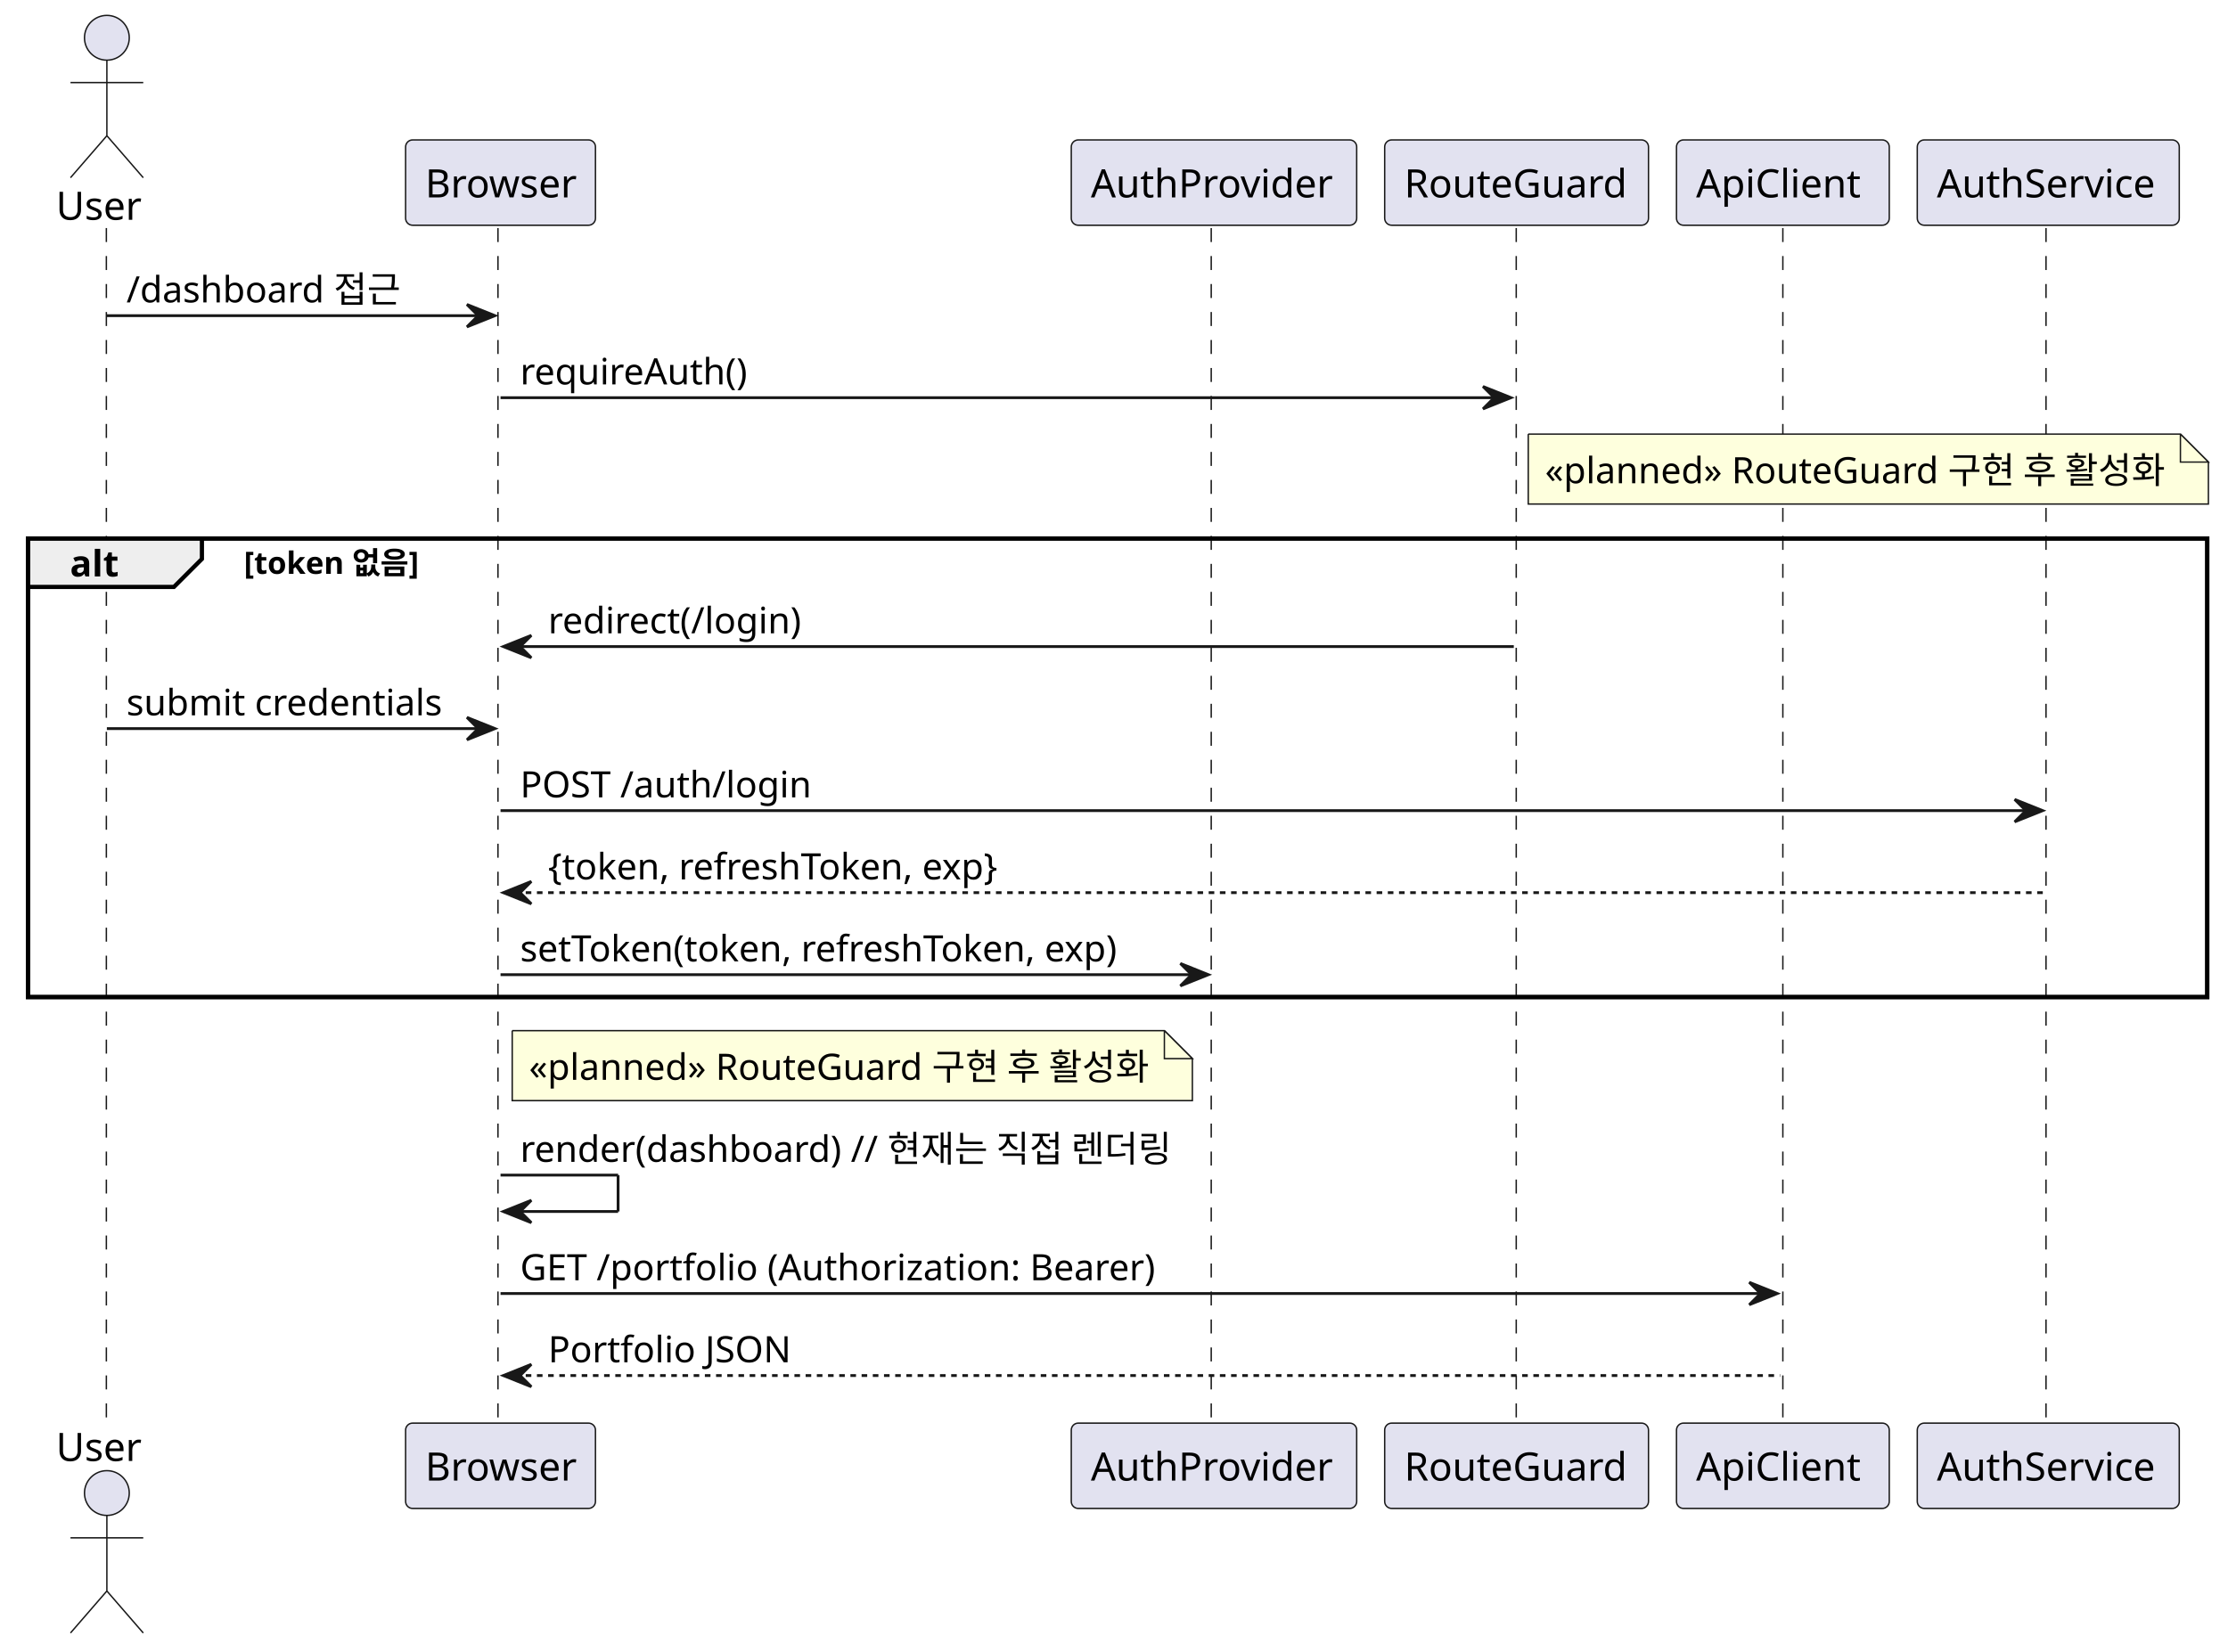
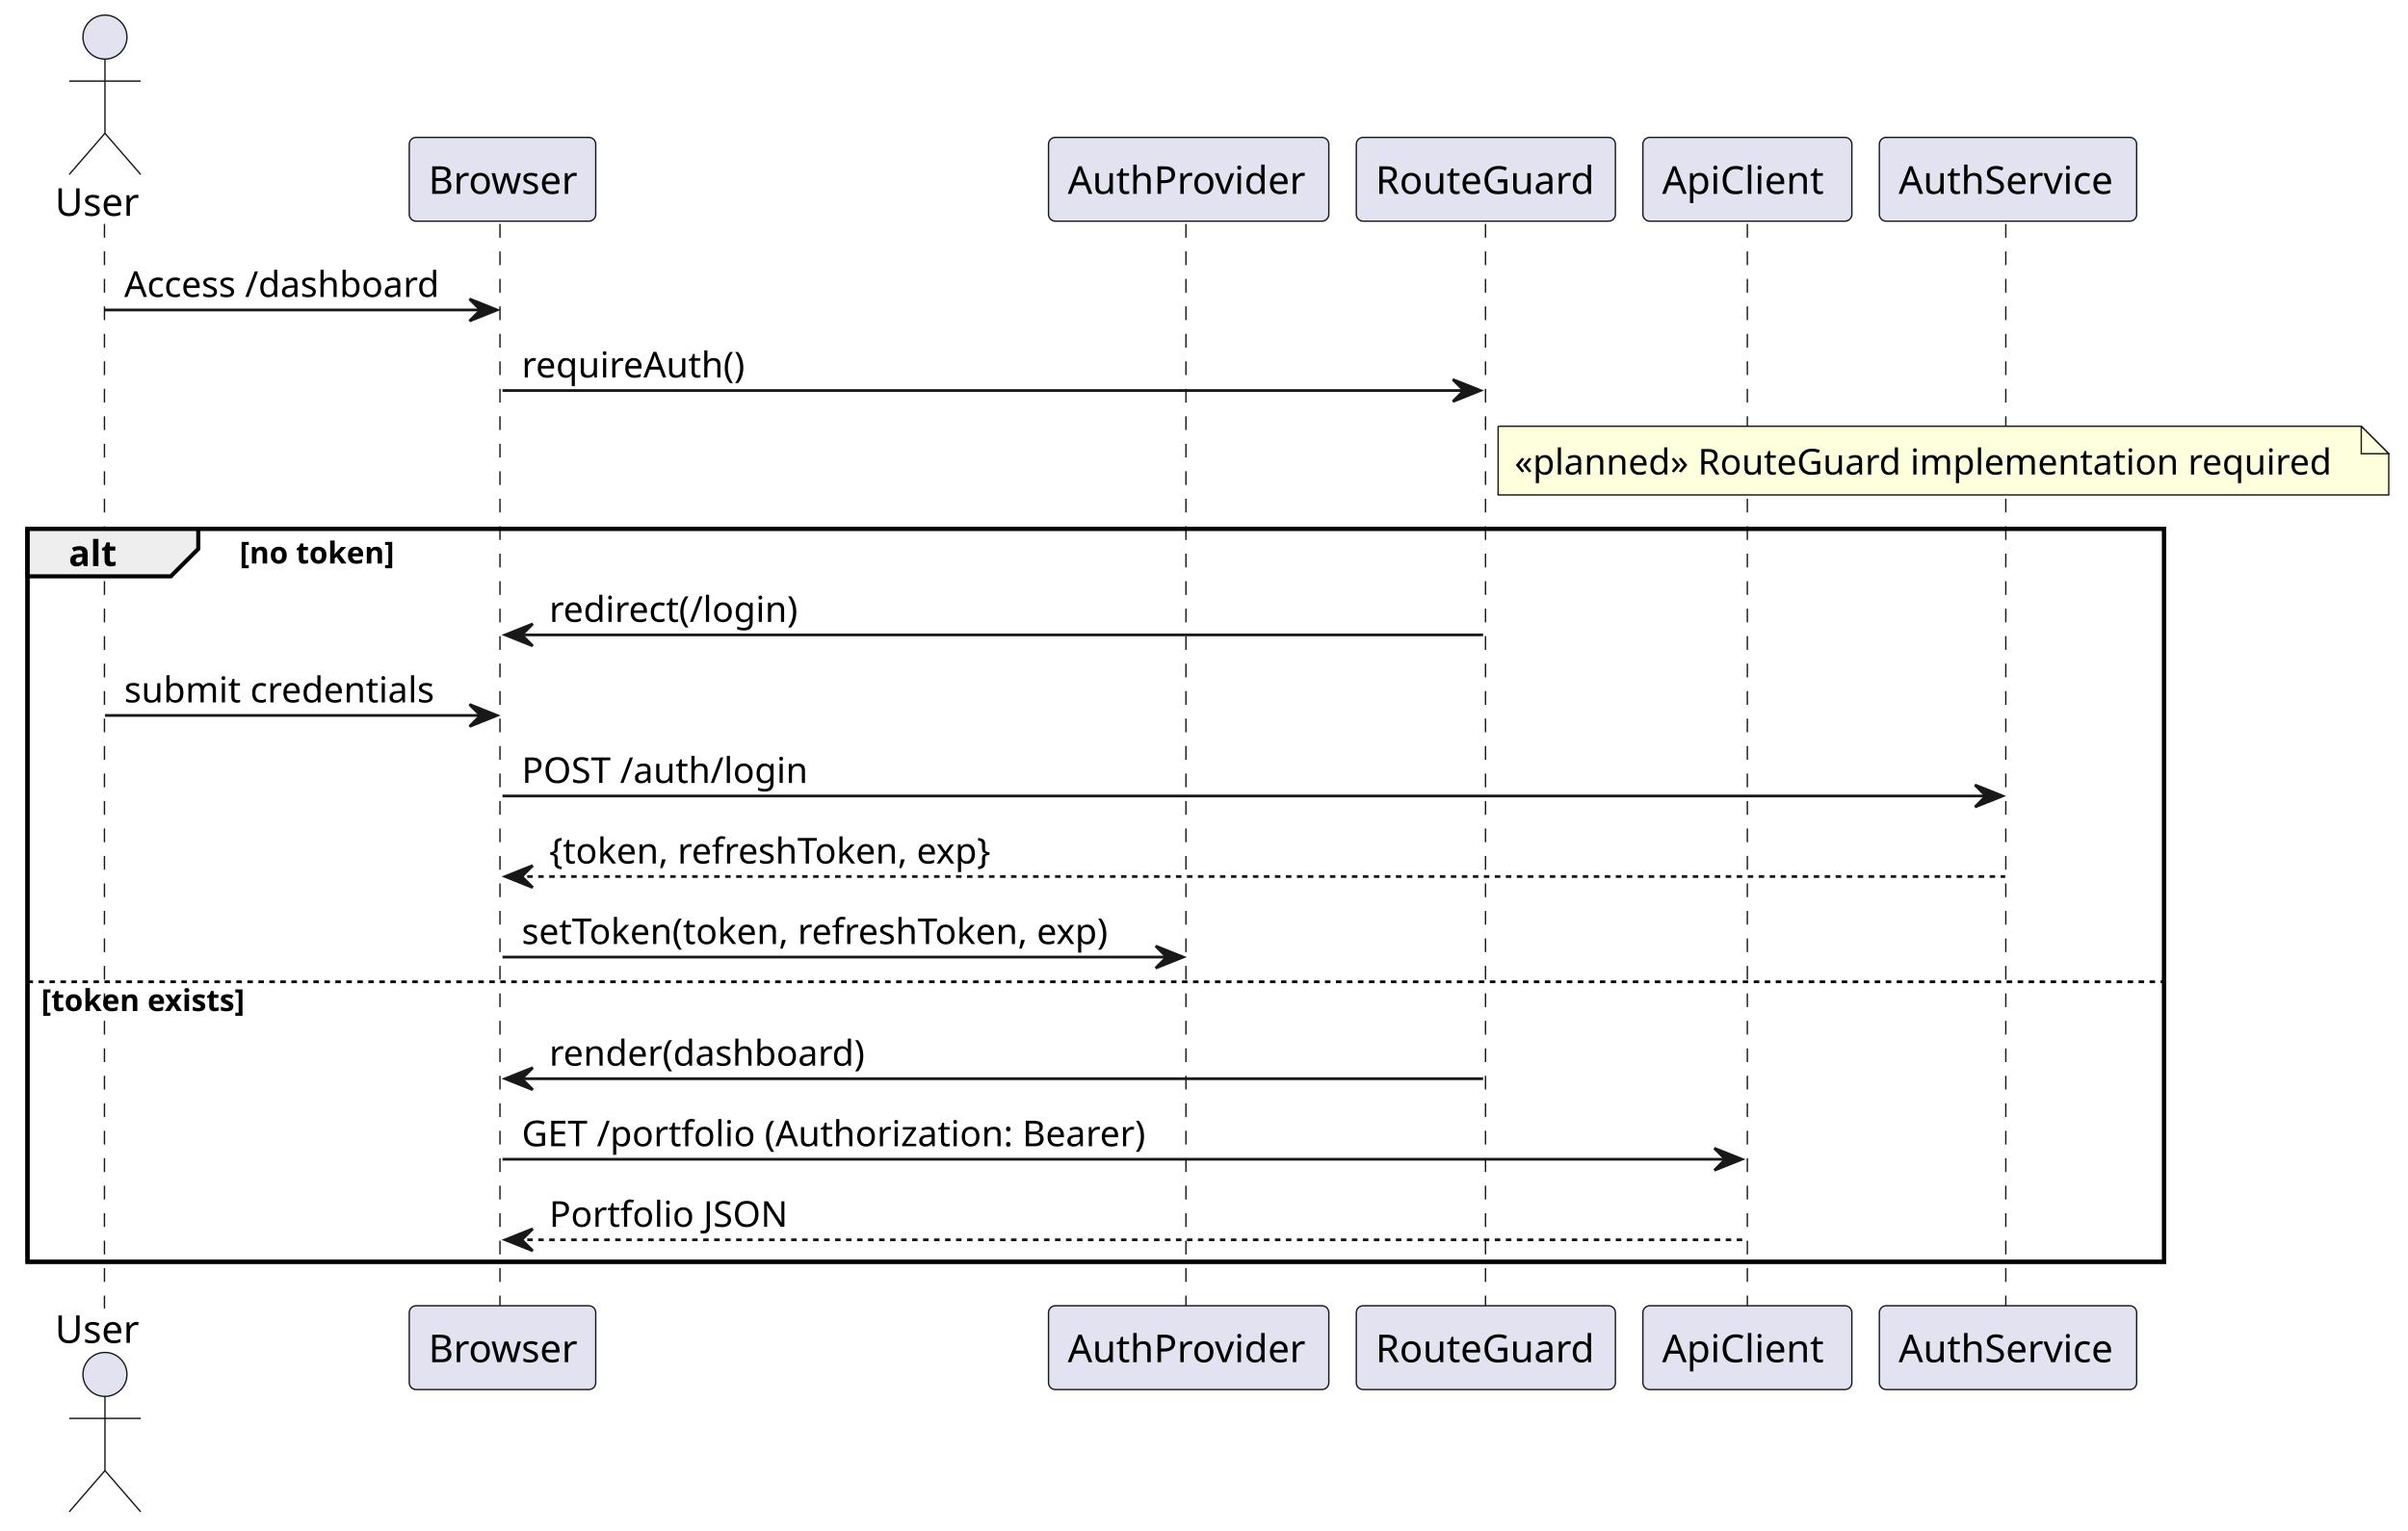
- <svg xmlns="http://www.w3.org/2000/svg" contentStyleType="text/css" data-diagram-type="SEQUENCE" height="590px" preserveAspectRatio="none" style="width:796px;height:590px;background:#FFFFFF;" version="1.1" viewBox="0 0 796 590" width="796px" zoomAndPan="magnify">
+ <svg xmlns="http://www.w3.org/2000/svg" contentStyleType="text/css" data-diagram-type="SEQUENCE" height="557px" preserveAspectRatio="none" style="width:876px;height:557px;background:#FFFFFF;" version="1.1" viewBox="0 0 876 557" width="876px" zoomAndPan="magnify">
  <defs />
  <g>
-     <rect fill="none" height="163.863" style="stroke:#000000;stroke-width:1.5;" width="778.588" x="10" y="192.42" />
+     <rect fill="none" height="266.75" style="stroke:#000000;stroke-width:1.5;" width="777.289" x="10" y="192.42" />
    <g>
-       <rect fill="#000000" fill-opacity="0" height="428.037" width="8" x="34.183" y="81.488" />
-       <line style="stroke:#181818;stroke-width:0.5;stroke-dasharray:5,5;" x1="38" x2="38" y1="81.488" y2="509.525" />
+       <rect fill="#000000" fill-opacity="0" height="394.682" width="8" x="34.183" y="81.488" />
+       <line style="stroke:#181818;stroke-width:0.5;stroke-dasharray:5,5;" x1="38" x2="38" y1="81.488" y2="476.17" />
    </g>
    <g>
-       <rect fill="#000000" fill-opacity="0" height="428.037" width="8" x="174.827" y="81.488" />
-       <line style="stroke:#181818;stroke-width:0.5;stroke-dasharray:5,5;" x1="177.911" x2="177.911" y1="81.488" y2="509.525" />
+       <rect fill="#000000" fill-opacity="0" height="394.682" width="8" x="178.801" y="81.488" />
+       <line style="stroke:#181818;stroke-width:0.5;stroke-dasharray:5,5;" x1="181.884" x2="181.884" y1="81.488" y2="476.17" />
    </g>
    <g>
-       <rect fill="#000000" fill-opacity="0" height="428.037" width="8" x="429.722" y="81.488" />
-       <line style="stroke:#181818;stroke-width:0.5;stroke-dasharray:5,5;" x1="432.736" x2="432.736" y1="81.488" y2="509.525" />
+       <rect fill="#000000" fill-opacity="0" height="394.682" width="8" x="428.422" y="81.488" />
+       <line style="stroke:#181818;stroke-width:0.5;stroke-dasharray:5,5;" x1="431.436" x2="431.436" y1="81.488" y2="476.17" />
    </g>
    <g>
-       <rect fill="#000000" fill-opacity="0" height="428.037" width="8" x="537.835" y="81.488" />
-       <line style="stroke:#181818;stroke-width:0.5;stroke-dasharray:5,5;" x1="541.707" x2="541.707" y1="81.488" y2="509.525" />
+       <rect fill="#000000" fill-opacity="0" height="394.682" width="8" x="536.535" y="81.488" />
+       <line style="stroke:#181818;stroke-width:0.5;stroke-dasharray:5,5;" x1="540.408" x2="540.408" y1="81.488" y2="476.17" />
    </g>
    <g>
-       <rect fill="#000000" fill-opacity="0" height="428.037" width="8" x="632.973" y="81.488" />
-       <line style="stroke:#181818;stroke-width:0.5;stroke-dasharray:5,5;" x1="636.961" x2="636.961" y1="81.488" y2="509.525" />
+       <rect fill="#000000" fill-opacity="0" height="394.682" width="8" x="631.673" y="81.488" />
+       <line style="stroke:#181818;stroke-width:0.5;stroke-dasharray:5,5;" x1="635.662" x2="635.662" y1="81.488" y2="476.17" />
    </g>
    <g>
-       <rect fill="#000000" fill-opacity="0" height="428.037" width="8" x="727.786" y="81.488" />
-       <line style="stroke:#181818;stroke-width:0.5;stroke-dasharray:5,5;" x1="730.984" x2="730.984" y1="81.488" y2="509.525" />
+       <rect fill="#000000" fill-opacity="0" height="394.682" width="8" x="726.486" y="81.488" />
+       <line style="stroke:#181818;stroke-width:0.5;stroke-dasharray:5,5;" x1="729.684" x2="729.684" y1="81.488" y2="476.17" />
    </g>
    <g class="participant participant-head" data-participant="User">
      <text fill="#000000" font-family="sans-serif" font-size="14" lengthAdjust="spacing" textLength="30.365" x="20" y="78.535">User</text>
      <ellipse cx="38.183" cy="13.5" fill="#E2E2F0" rx="8" ry="8" style="stroke:#181818;stroke-width:0.5;" />
      <path d="M38.183,21.5 L38.183,48.5 M25.183,29.5 L51.183,29.5 M38.183,48.5 L25.183,63.5 M38.183,48.5 L51.183,63.5" fill="none" style="stroke:#181818;stroke-width:0.5;" />
    </g>
    <g class="participant participant-tail" data-participant="User">
-       <text fill="#000000" font-family="sans-serif" font-size="14" lengthAdjust="spacing" textLength="30.365" x="20" y="522.061">User</text>
-       <ellipse cx="38.183" cy="533.514" fill="#E2E2F0" rx="8" ry="8" style="stroke:#181818;stroke-width:0.5;" />
-       <path d="M38.183,541.514 L38.183,568.514 M25.183,549.514 L51.183,549.514 M38.183,568.514 L25.183,583.514 M38.183,568.514 L51.183,583.514" fill="none" style="stroke:#181818;stroke-width:0.5;" />
+       <text fill="#000000" font-family="sans-serif" font-size="14" lengthAdjust="spacing" textLength="30.365" x="20" y="488.705">User</text>
+       <ellipse cx="38.183" cy="500.158" fill="#E2E2F0" rx="8" ry="8" style="stroke:#181818;stroke-width:0.5;" />
+       <path d="M38.183,508.158 L38.183,535.158 M25.183,516.158 L51.183,516.158 M38.183,535.158 L25.183,550.158 M38.183,535.158 L51.183,550.158" fill="none" style="stroke:#181818;stroke-width:0.5;" />
    </g>
    <g class="participant participant-head" data-participant="Browser">
-       <rect fill="#E2E2F0" height="30.488" rx="2.5" ry="2.5" style="stroke:#181818;stroke-width:0.5;" width="67.833" x="144.911" y="50" />
-       <text fill="#000000" font-family="sans-serif" font-size="14" lengthAdjust="spacing" textLength="53.833" x="151.911" y="70.535">Browser</text>
+       <rect fill="#E2E2F0" height="30.488" rx="2.5" ry="2.5" style="stroke:#181818;stroke-width:0.5;" width="67.833" x="148.884" y="50" />
+       <text fill="#000000" font-family="sans-serif" font-size="14" lengthAdjust="spacing" textLength="53.833" x="155.884" y="70.535">Browser</text>
    </g>
    <g class="participant participant-tail" data-participant="Browser">
-       <rect fill="#E2E2F0" height="30.488" rx="2.5" ry="2.5" style="stroke:#181818;stroke-width:0.5;" width="67.833" x="144.911" y="508.525" />
-       <text fill="#000000" font-family="sans-serif" font-size="14" lengthAdjust="spacing" textLength="53.833" x="151.911" y="529.061">Browser</text>
+       <rect fill="#E2E2F0" height="30.488" rx="2.5" ry="2.5" style="stroke:#181818;stroke-width:0.5;" width="67.833" x="148.884" y="475.17" />
+       <text fill="#000000" font-family="sans-serif" font-size="14" lengthAdjust="spacing" textLength="53.833" x="155.884" y="495.705">Browser</text>
    </g>
    <g class="participant participant-head" data-participant="AP">
-       <rect fill="#E2E2F0" height="30.488" rx="2.5" ry="2.5" style="stroke:#181818;stroke-width:0.5;" width="101.972" x="382.736" y="50" />
-       <text fill="#000000" font-family="sans-serif" font-size="14" lengthAdjust="spacing" textLength="87.972" x="389.736" y="70.535">AuthProvider</text>
+       <rect fill="#E2E2F0" height="30.488" rx="2.5" ry="2.5" style="stroke:#181818;stroke-width:0.5;" width="101.972" x="381.436" y="50" />
+       <text fill="#000000" font-family="sans-serif" font-size="14" lengthAdjust="spacing" textLength="87.972" x="388.436" y="70.535">AuthProvider</text>
    </g>
    <g class="participant participant-tail" data-participant="AP">
-       <rect fill="#E2E2F0" height="30.488" rx="2.5" ry="2.5" style="stroke:#181818;stroke-width:0.5;" width="101.972" x="382.736" y="508.525" />
-       <text fill="#000000" font-family="sans-serif" font-size="14" lengthAdjust="spacing" textLength="87.972" x="389.736" y="529.061">AuthProvider</text>
+       <rect fill="#E2E2F0" height="30.488" rx="2.5" ry="2.5" style="stroke:#181818;stroke-width:0.5;" width="101.972" x="381.436" y="475.17" />
+       <text fill="#000000" font-family="sans-serif" font-size="14" lengthAdjust="spacing" textLength="87.972" x="388.436" y="495.705">AuthProvider</text>
    </g>
    <g class="participant participant-head" data-participant="RG">
-       <rect fill="#E2E2F0" height="30.488" rx="2.5" ry="2.5" style="stroke:#181818;stroke-width:0.5;" width="94.254" x="494.707" y="50" />
-       <text fill="#000000" font-family="sans-serif" font-size="14" lengthAdjust="spacing" textLength="80.254" x="501.707" y="70.535">RouteGuard</text>
+       <rect fill="#E2E2F0" height="30.488" rx="2.5" ry="2.5" style="stroke:#181818;stroke-width:0.5;" width="94.254" x="493.408" y="50" />
+       <text fill="#000000" font-family="sans-serif" font-size="14" lengthAdjust="spacing" textLength="80.254" x="500.408" y="70.535">RouteGuard</text>
    </g>
    <g class="participant participant-tail" data-participant="RG">
-       <rect fill="#E2E2F0" height="30.488" rx="2.5" ry="2.5" style="stroke:#181818;stroke-width:0.5;" width="94.254" x="494.707" y="508.525" />
-       <text fill="#000000" font-family="sans-serif" font-size="14" lengthAdjust="spacing" textLength="80.254" x="501.707" y="529.061">RouteGuard</text>
+       <rect fill="#E2E2F0" height="30.488" rx="2.5" ry="2.5" style="stroke:#181818;stroke-width:0.5;" width="94.254" x="493.408" y="475.17" />
+       <text fill="#000000" font-family="sans-serif" font-size="14" lengthAdjust="spacing" textLength="80.254" x="500.408" y="495.705">RouteGuard</text>
    </g>
    <g class="participant participant-head" data-participant="API">
-       <rect fill="#E2E2F0" height="30.488" rx="2.5" ry="2.5" style="stroke:#181818;stroke-width:0.5;" width="76.022" x="598.961" y="50" />
-       <text fill="#000000" font-family="sans-serif" font-size="14" lengthAdjust="spacing" textLength="62.023" x="605.961" y="70.535">ApiClient</text>
+       <rect fill="#E2E2F0" height="30.488" rx="2.5" ry="2.5" style="stroke:#181818;stroke-width:0.5;" width="76.022" x="597.662" y="50" />
+       <text fill="#000000" font-family="sans-serif" font-size="14" lengthAdjust="spacing" textLength="62.023" x="604.662" y="70.535">ApiClient</text>
    </g>
    <g class="participant participant-tail" data-participant="API">
-       <rect fill="#E2E2F0" height="30.488" rx="2.5" ry="2.5" style="stroke:#181818;stroke-width:0.5;" width="76.022" x="598.961" y="508.525" />
-       <text fill="#000000" font-family="sans-serif" font-size="14" lengthAdjust="spacing" textLength="62.023" x="605.961" y="529.061">ApiClient</text>
+       <rect fill="#E2E2F0" height="30.488" rx="2.5" ry="2.5" style="stroke:#181818;stroke-width:0.5;" width="76.022" x="597.662" y="475.17" />
+       <text fill="#000000" font-family="sans-serif" font-size="14" lengthAdjust="spacing" textLength="62.023" x="604.662" y="495.705">ApiClient</text>
    </g>
    <g class="participant participant-head" data-participant="AS">
-       <rect fill="#E2E2F0" height="30.488" rx="2.5" ry="2.5" style="stroke:#181818;stroke-width:0.5;" width="93.605" x="684.984" y="50" />
-       <text fill="#000000" font-family="sans-serif" font-size="14" lengthAdjust="spacing" textLength="79.605" x="691.984" y="70.535">AuthService</text>
+       <rect fill="#E2E2F0" height="30.488" rx="2.5" ry="2.5" style="stroke:#181818;stroke-width:0.5;" width="93.605" x="683.684" y="50" />
+       <text fill="#000000" font-family="sans-serif" font-size="14" lengthAdjust="spacing" textLength="79.605" x="690.684" y="70.535">AuthService</text>
    </g>
    <g class="participant participant-tail" data-participant="AS">
-       <rect fill="#E2E2F0" height="30.488" rx="2.5" ry="2.5" style="stroke:#181818;stroke-width:0.5;" width="93.605" x="684.984" y="508.525" />
-       <text fill="#000000" font-family="sans-serif" font-size="14" lengthAdjust="spacing" textLength="79.605" x="691.984" y="529.061">AuthService</text>
+       <rect fill="#E2E2F0" height="30.488" rx="2.5" ry="2.5" style="stroke:#181818;stroke-width:0.5;" width="93.605" x="683.684" y="475.17" />
+       <text fill="#000000" font-family="sans-serif" font-size="14" lengthAdjust="spacing" textLength="79.605" x="690.684" y="495.705">AuthService</text>
    </g>
    <g class="message" data-participant-1="User" data-participant-2="Browser">
-       <polygon fill="#181818" points="166.827,108.799,176.827,112.799,166.827,116.799,170.827,112.799" style="stroke:#181818;stroke-width:1;" />
-       <line style="stroke:#181818;stroke-width:1;" x1="38.183" x2="172.827" y1="112.799" y2="112.799" />
-       <text fill="#000000" font-family="sans-serif" font-size="13" lengthAdjust="spacing" textLength="100.325" x="45.183" y="108.057">/dashboard 접근</text>
+       <polygon fill="#181818" points="170.801,108.799,180.801,112.799,170.801,116.799,174.801,112.799" style="stroke:#181818;stroke-width:1;" />
+       <line style="stroke:#181818;stroke-width:1;" x1="38.183" x2="176.801" y1="112.799" y2="112.799" />
+       <text fill="#000000" font-family="sans-serif" font-size="13" lengthAdjust="spacing" textLength="120.618" x="45.183" y="108.057">Access /dashboard</text>
    </g>
    <g class="message" data-participant-1="Browser" data-participant-2="RG">
-       <polygon fill="#181818" points="529.835,138.109,539.835,142.109,529.835,146.109,533.835,142.109" style="stroke:#181818;stroke-width:1;" />
-       <line style="stroke:#181818;stroke-width:1;" x1="178.827" x2="535.835" y1="142.109" y2="142.109" />
-       <text fill="#000000" font-family="sans-serif" font-size="13" lengthAdjust="spacing" textLength="83.554" x="185.827" y="137.367">requireAuth()</text>
+       <polygon fill="#181818" points="528.535,138.109,538.535,142.109,528.535,146.109,532.535,142.109" style="stroke:#181818;stroke-width:1;" />
+       <line style="stroke:#181818;stroke-width:1;" x1="182.801" x2="534.535" y1="142.109" y2="142.109" />
+       <text fill="#000000" font-family="sans-serif" font-size="13" lengthAdjust="spacing" textLength="83.554" x="189.801" y="137.367">requireAuth()</text>
    </g>
-     <path d="M546,155.109 L546,180.109 L789,180.109 L789,165.109 L779,155.109 L546,155.109" fill="#FEFFDD" style="stroke:#181818;stroke-width:0.5;" />
-     <path d="M779,155.109 L779,165.109 L789,165.109 L779,155.109" fill="#FEFFDD" style="stroke:#181818;stroke-width:0.5;" />
-     <text fill="#000000" font-family="sans-serif" font-size="13" lengthAdjust="spacing" textLength="222.746" x="552" y="172.678">«planned» RouteGuard 구현 후 활성화</text>
+     <path d="M545,155.109 L545,180.109 L869,180.109 L869,165.109 L859,155.109 L545,155.109" fill="#FEFFDD" style="stroke:#181818;stroke-width:0.5;" />
+     <path d="M859,155.109 L859,165.109 L869,165.109 L859,155.109" fill="#FEFFDD" style="stroke:#181818;stroke-width:0.5;" />
+     <text fill="#000000" font-family="sans-serif" font-size="13" lengthAdjust="spacing" textLength="303.716" x="551" y="172.678">«planned» RouteGuard implementation required</text>
    <path d="M10,192.42 L72.139,192.42 L72.139,199.731 L62.139,209.731 L10,209.731 L10,192.42" fill="#EEEEEE" style="stroke:#000000;stroke-width:1.5;" />
-     <rect fill="none" height="163.863" style="stroke:#000000;stroke-width:1.5;" width="778.588" x="10" y="192.42" />
+     <rect fill="none" height="266.75" style="stroke:#000000;stroke-width:1.5;" width="777.289" x="10" y="192.42" />
    <text fill="#000000" font-family="sans-serif" font-size="13" font-weight="bold" lengthAdjust="spacing" textLength="17.139" x="25" y="205.988">alt</text>
-     <text fill="#000000" font-family="sans-serif" font-size="11" font-weight="bold" lengthAdjust="spacing" textLength="62.923" x="87.139" y="205.055">[token 없음]</text>
+     <text fill="#000000" font-family="sans-serif" font-size="11" font-weight="bold" lengthAdjust="spacing" textLength="58.142" x="87.139" y="205.055">[no token]</text>
    <g class="message" data-participant-1="RG" data-participant-2="Browser">
-       <polygon fill="#181818" points="189.827,227.041,179.827,231.041,189.827,235.041,185.827,231.041" style="stroke:#181818;stroke-width:1;" />
-       <line style="stroke:#181818;stroke-width:1;" x1="183.827" x2="540.835" y1="231.041" y2="231.041" />
-       <text fill="#000000" font-family="sans-serif" font-size="13" lengthAdjust="spacing" textLength="95.532" x="195.827" y="226.299">redirect(/login)</text>
+       <polygon fill="#181818" points="193.801,227.041,183.801,231.041,193.801,235.041,189.801,231.041" style="stroke:#181818;stroke-width:1;" />
+       <line style="stroke:#181818;stroke-width:1;" x1="187.801" x2="539.535" y1="231.041" y2="231.041" />
+       <text fill="#000000" font-family="sans-serif" font-size="13" lengthAdjust="spacing" textLength="95.532" x="199.801" y="226.299">redirect(/login)</text>
    </g>
    <g class="message" data-participant-1="User" data-participant-2="Browser">
-       <polygon fill="#181818" points="166.827,256.352,176.827,260.352,166.827,264.352,170.827,260.352" style="stroke:#181818;stroke-width:1;" />
-       <line style="stroke:#181818;stroke-width:1;" x1="38.183" x2="172.827" y1="260.352" y2="260.352" />
+       <polygon fill="#181818" points="170.801,256.352,180.801,260.352,170.801,264.352,174.801,260.352" style="stroke:#181818;stroke-width:1;" />
+       <line style="stroke:#181818;stroke-width:1;" x1="38.183" x2="176.801" y1="260.352" y2="260.352" />
      <text fill="#000000" font-family="sans-serif" font-size="13" lengthAdjust="spacing" textLength="116.644" x="45.183" y="255.609">submit credentials</text>
    </g>
    <g class="message" data-participant-1="Browser" data-participant-2="AS">
-       <polygon fill="#181818" points="719.786,285.662,729.786,289.662,719.786,293.662,723.786,289.662" style="stroke:#181818;stroke-width:1;" />
-       <line style="stroke:#181818;stroke-width:1;" x1="178.827" x2="725.786" y1="289.662" y2="289.662" />
-       <text fill="#000000" font-family="sans-serif" font-size="13" lengthAdjust="spacing" textLength="110.106" x="185.827" y="284.92">POST /auth/login</text>
+       <polygon fill="#181818" points="718.486,285.662,728.486,289.662,718.486,293.662,722.486,289.662" style="stroke:#181818;stroke-width:1;" />
+       <line style="stroke:#181818;stroke-width:1;" x1="182.801" x2="724.486" y1="289.662" y2="289.662" />
+       <text fill="#000000" font-family="sans-serif" font-size="13" lengthAdjust="spacing" textLength="110.106" x="189.801" y="284.92">POST /auth/login</text>
    </g>
    <g class="message" data-participant-1="AS" data-participant-2="Browser">
-       <polygon fill="#181818" points="189.827,314.973,179.827,318.973,189.827,322.973,185.827,318.973" style="stroke:#181818;stroke-width:1;" />
-       <line style="stroke:#181818;stroke-width:1;stroke-dasharray:2,2;" x1="183.827" x2="730.786" y1="318.973" y2="318.973" />
-       <text fill="#000000" font-family="sans-serif" font-size="13" lengthAdjust="spacing" textLength="167.775" x="195.827" y="314.231">{token, refreshToken, exp}</text>
+       <polygon fill="#181818" points="193.801,314.973,183.801,318.973,193.801,322.973,189.801,318.973" style="stroke:#181818;stroke-width:1;" />
+       <line style="stroke:#181818;stroke-width:1;stroke-dasharray:2,2;" x1="187.801" x2="729.486" y1="318.973" y2="318.973" />
+       <text fill="#000000" font-family="sans-serif" font-size="13" lengthAdjust="spacing" textLength="167.775" x="199.801" y="314.231">{token, refreshToken, exp}</text>
    </g>
    <g class="message" data-participant-1="Browser" data-participant-2="AP">
-       <polygon fill="#181818" points="421.722,344.283,431.722,348.283,421.722,352.283,425.722,348.283" style="stroke:#181818;stroke-width:1;" />
-       <line style="stroke:#181818;stroke-width:1;" x1="178.827" x2="427.722" y1="348.283" y2="348.283" />
-       <text fill="#000000" font-family="sans-serif" font-size="13" lengthAdjust="spacing" textLength="225.621" x="185.827" y="343.541">setToken(token, refreshToken, exp)</text>
+       <polygon fill="#181818" points="420.422,344.283,430.422,348.283,420.422,352.283,424.422,348.283" style="stroke:#181818;stroke-width:1;" />
+       <line style="stroke:#181818;stroke-width:1;" x1="182.801" x2="426.422" y1="348.283" y2="348.283" />
+       <text fill="#000000" font-family="sans-serif" font-size="13" lengthAdjust="spacing" textLength="225.621" x="189.801" y="343.541">setToken(token, refreshToken, exp)</text>
    </g>
-     <path d="M183,368.283 L183,393.283 L426,393.283 L426,378.283 L416,368.283 L183,368.283" fill="#FEFFDD" style="stroke:#181818;stroke-width:0.5;" />
-     <path d="M416,368.283 L416,378.283 L426,378.283 L416,368.283" fill="#FEFFDD" style="stroke:#181818;stroke-width:0.5;" />
-     <text fill="#000000" font-family="sans-serif" font-size="13" lengthAdjust="spacing" textLength="222.746" x="189" y="385.852">«planned» RouteGuard 구현 후 활성화</text>
-     <g class="message" data-participant-1="Browser" data-participant-2="Browser">
-       <line style="stroke:#181818;stroke-width:1;" x1="178.827" x2="220.827" y1="419.904" y2="419.904" />
-       <line style="stroke:#181818;stroke-width:1;" x1="220.827" x2="220.827" y1="419.904" y2="432.904" />
-       <line style="stroke:#181818;stroke-width:1;" x1="179.827" x2="220.827" y1="432.904" y2="432.904" />
-       <polygon fill="#181818" points="189.827,428.904,179.827,432.904,189.827,436.904,185.827,432.904" style="stroke:#181818;stroke-width:1;" />
-       <text fill="#000000" font-family="sans-serif" font-size="13" lengthAdjust="spacing" textLength="240.894" x="185.827" y="415.162">render(dashboard)  // 현재는 직접 렌더링</text>
+     <line style="stroke:#000000;stroke-width:1;stroke-dasharray:2,2;" x1="10" x2="787.289" y1="357.283" y2="357.283" />
+     <text fill="#000000" font-family="sans-serif" font-size="11" font-weight="bold" lengthAdjust="spacing" textLength="77.311" x="15" y="367.918">[token exists]</text>
+     <g class="message" data-participant-1="RG" data-participant-2="Browser">
+       <polygon fill="#181818" points="193.801,388.549,183.801,392.549,193.801,396.549,189.801,392.549" style="stroke:#181818;stroke-width:1;" />
+       <line style="stroke:#181818;stroke-width:1;" x1="187.801" x2="539.535" y1="392.549" y2="392.549" />
+       <text fill="#000000" font-family="sans-serif" font-size="13" lengthAdjust="spacing" textLength="116.733" x="199.801" y="387.807">render(dashboard)</text>
    </g>
    <g class="message" data-participant-1="Browser" data-participant-2="API">
-       <polygon fill="#181818" points="624.973,458.215,634.973,462.215,624.973,466.215,628.973,462.215" style="stroke:#181818;stroke-width:1;" />
-       <line style="stroke:#181818;stroke-width:1;" x1="178.827" x2="630.973" y1="462.215" y2="462.215" />
-       <text fill="#000000" font-family="sans-serif" font-size="13" lengthAdjust="spacing" textLength="237.117" x="185.827" y="457.473">GET /portfolio (Authorization: Bearer)</text>
+       <polygon fill="#181818" points="623.673,417.859,633.673,421.859,623.673,425.859,627.673,421.859" style="stroke:#181818;stroke-width:1;" />
+       <line style="stroke:#181818;stroke-width:1;" x1="182.801" x2="629.673" y1="421.859" y2="421.859" />
+       <text fill="#000000" font-family="sans-serif" font-size="13" lengthAdjust="spacing" textLength="237.117" x="189.801" y="417.117">GET /portfolio (Authorization: Bearer)</text>
    </g>
    <g class="message" data-participant-1="API" data-participant-2="Browser">
-       <polygon fill="#181818" points="189.827,487.525,179.827,491.525,189.827,495.525,185.827,491.525" style="stroke:#181818;stroke-width:1;" />
-       <line style="stroke:#181818;stroke-width:1;stroke-dasharray:2,2;" x1="183.827" x2="635.973" y1="491.525" y2="491.525" />
-       <text fill="#000000" font-family="sans-serif" font-size="13" lengthAdjust="spacing" textLength="88.48" x="195.827" y="486.783">Portfolio JSON</text>
+       <polygon fill="#181818" points="193.801,447.17,183.801,451.17,193.801,455.17,189.801,451.17" style="stroke:#181818;stroke-width:1;" />
+       <line style="stroke:#181818;stroke-width:1;stroke-dasharray:2,2;" x1="187.801" x2="634.673" y1="451.17" y2="451.17" />
+       <text fill="#000000" font-family="sans-serif" font-size="13" lengthAdjust="spacing" textLength="88.48" x="199.801" y="446.428">Portfolio JSON</text>
    </g>
  </g>
</svg>
